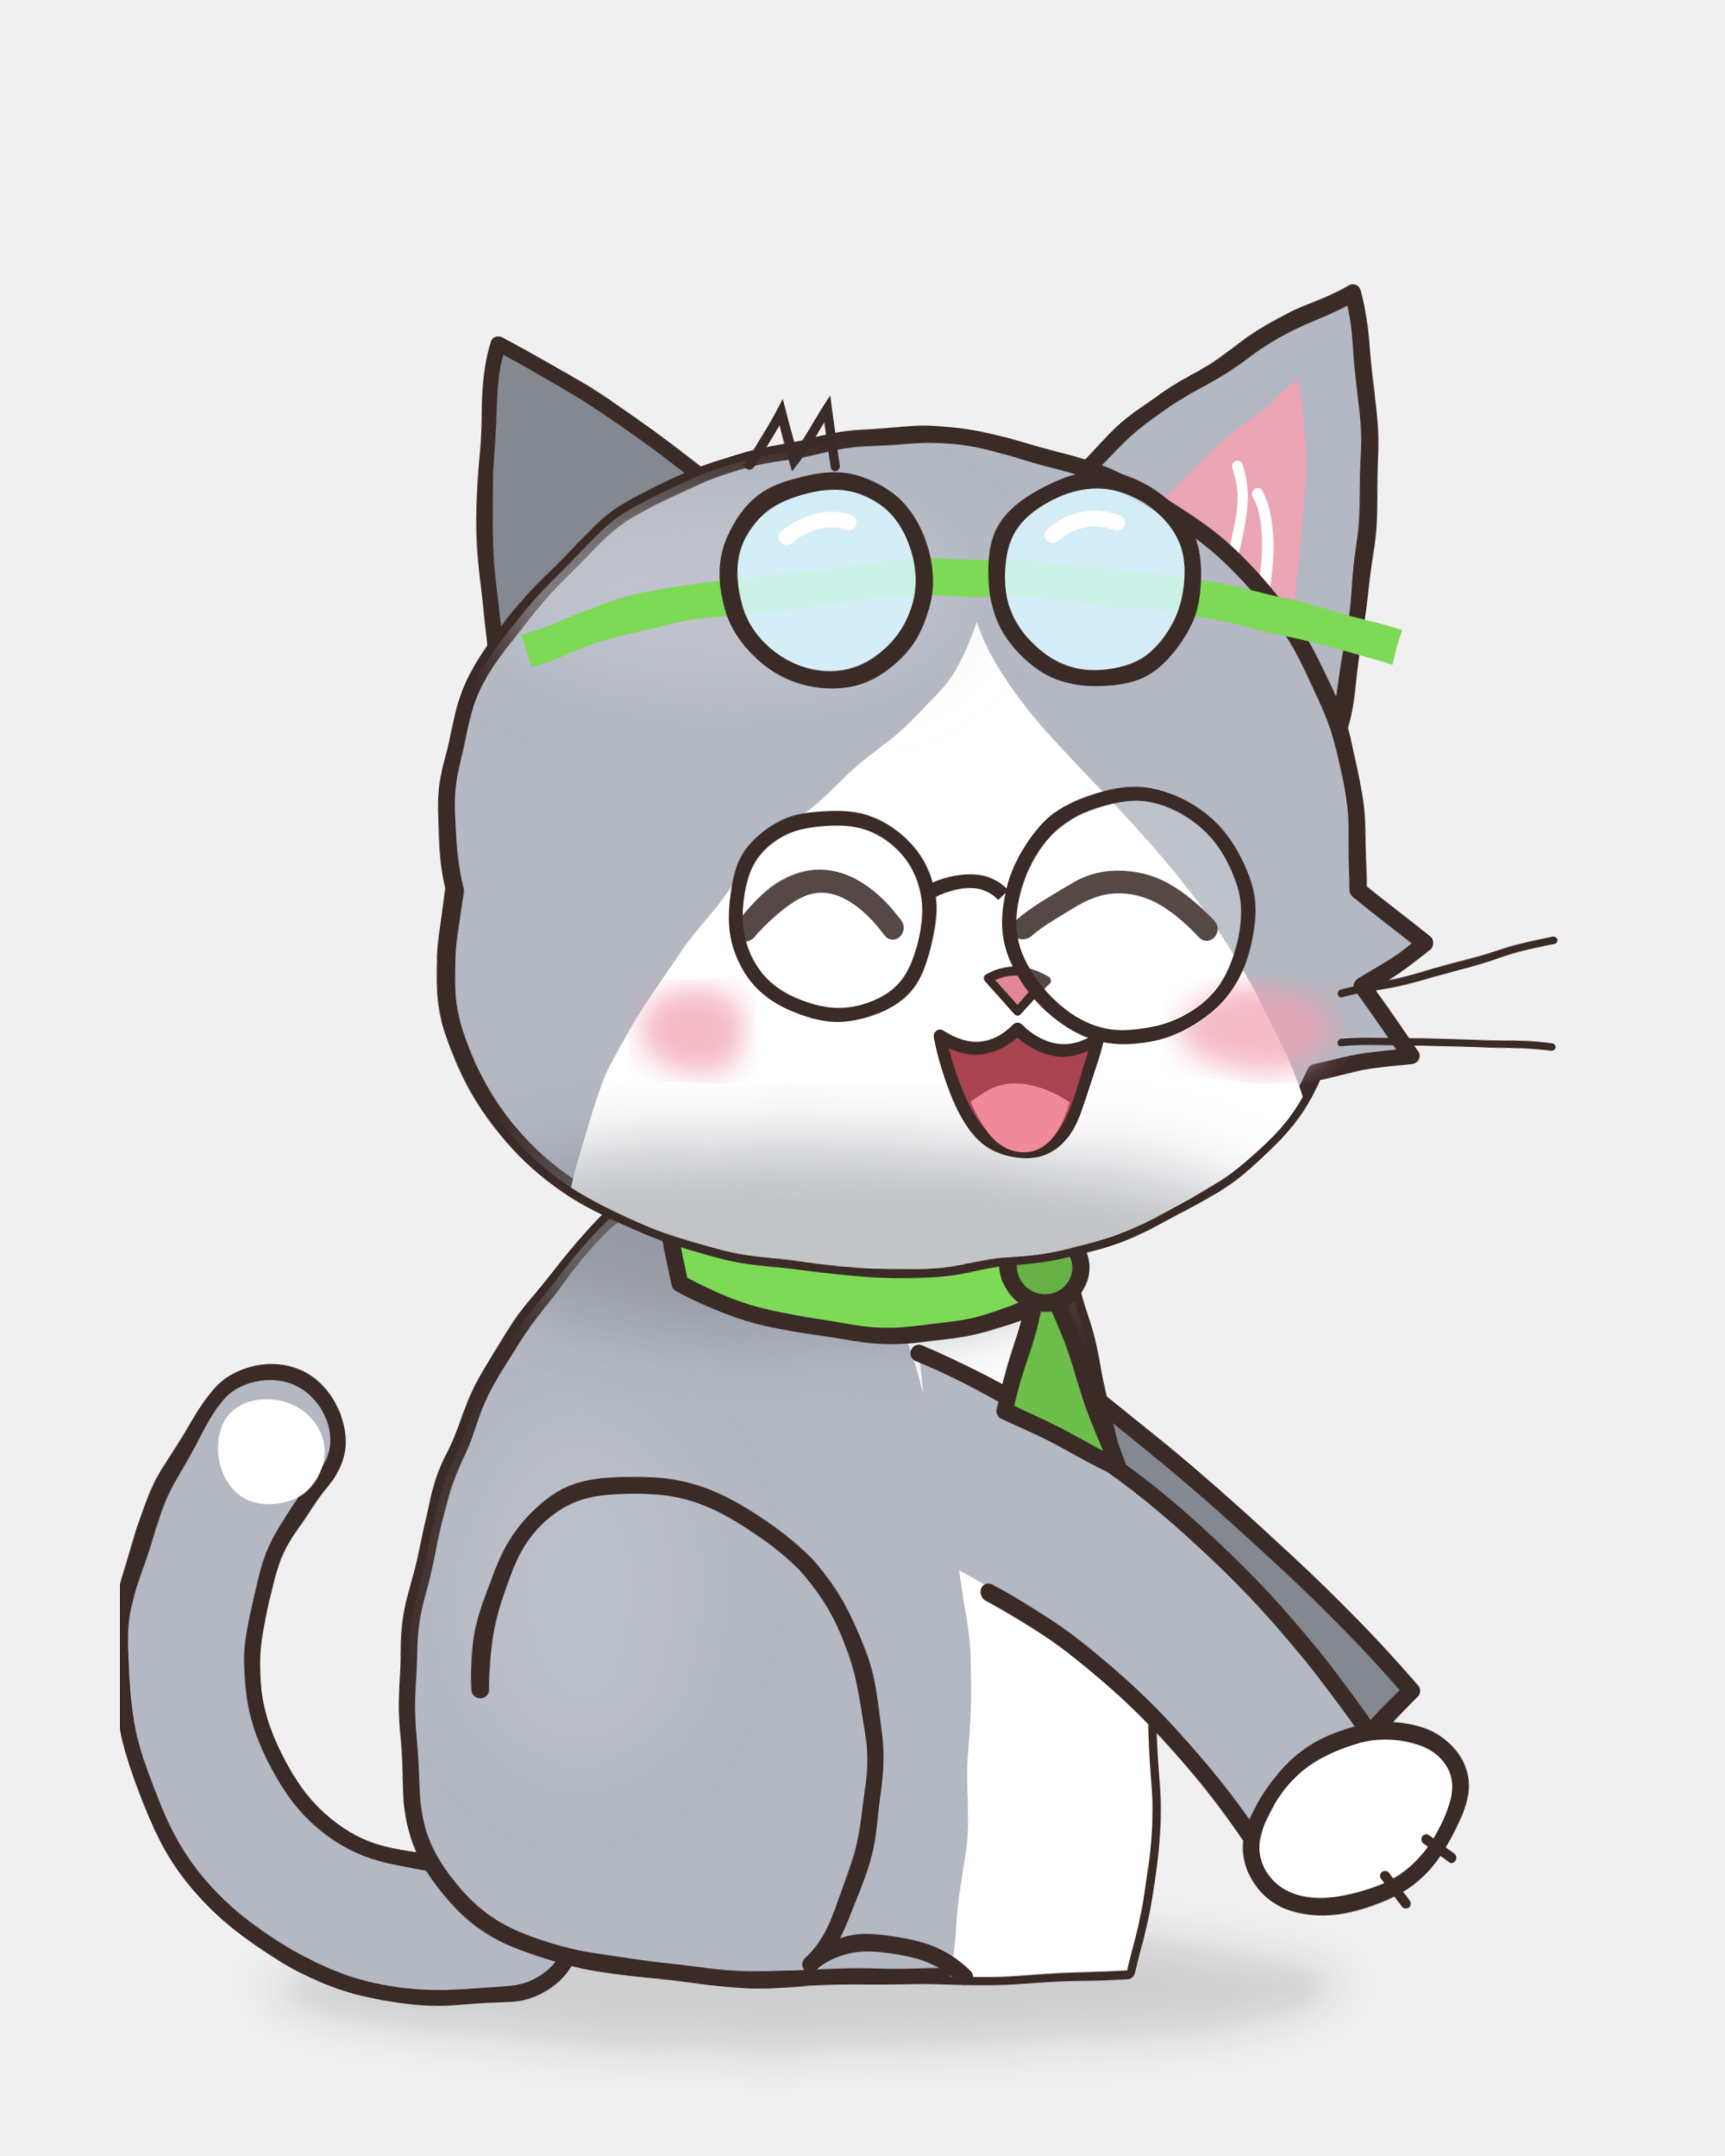
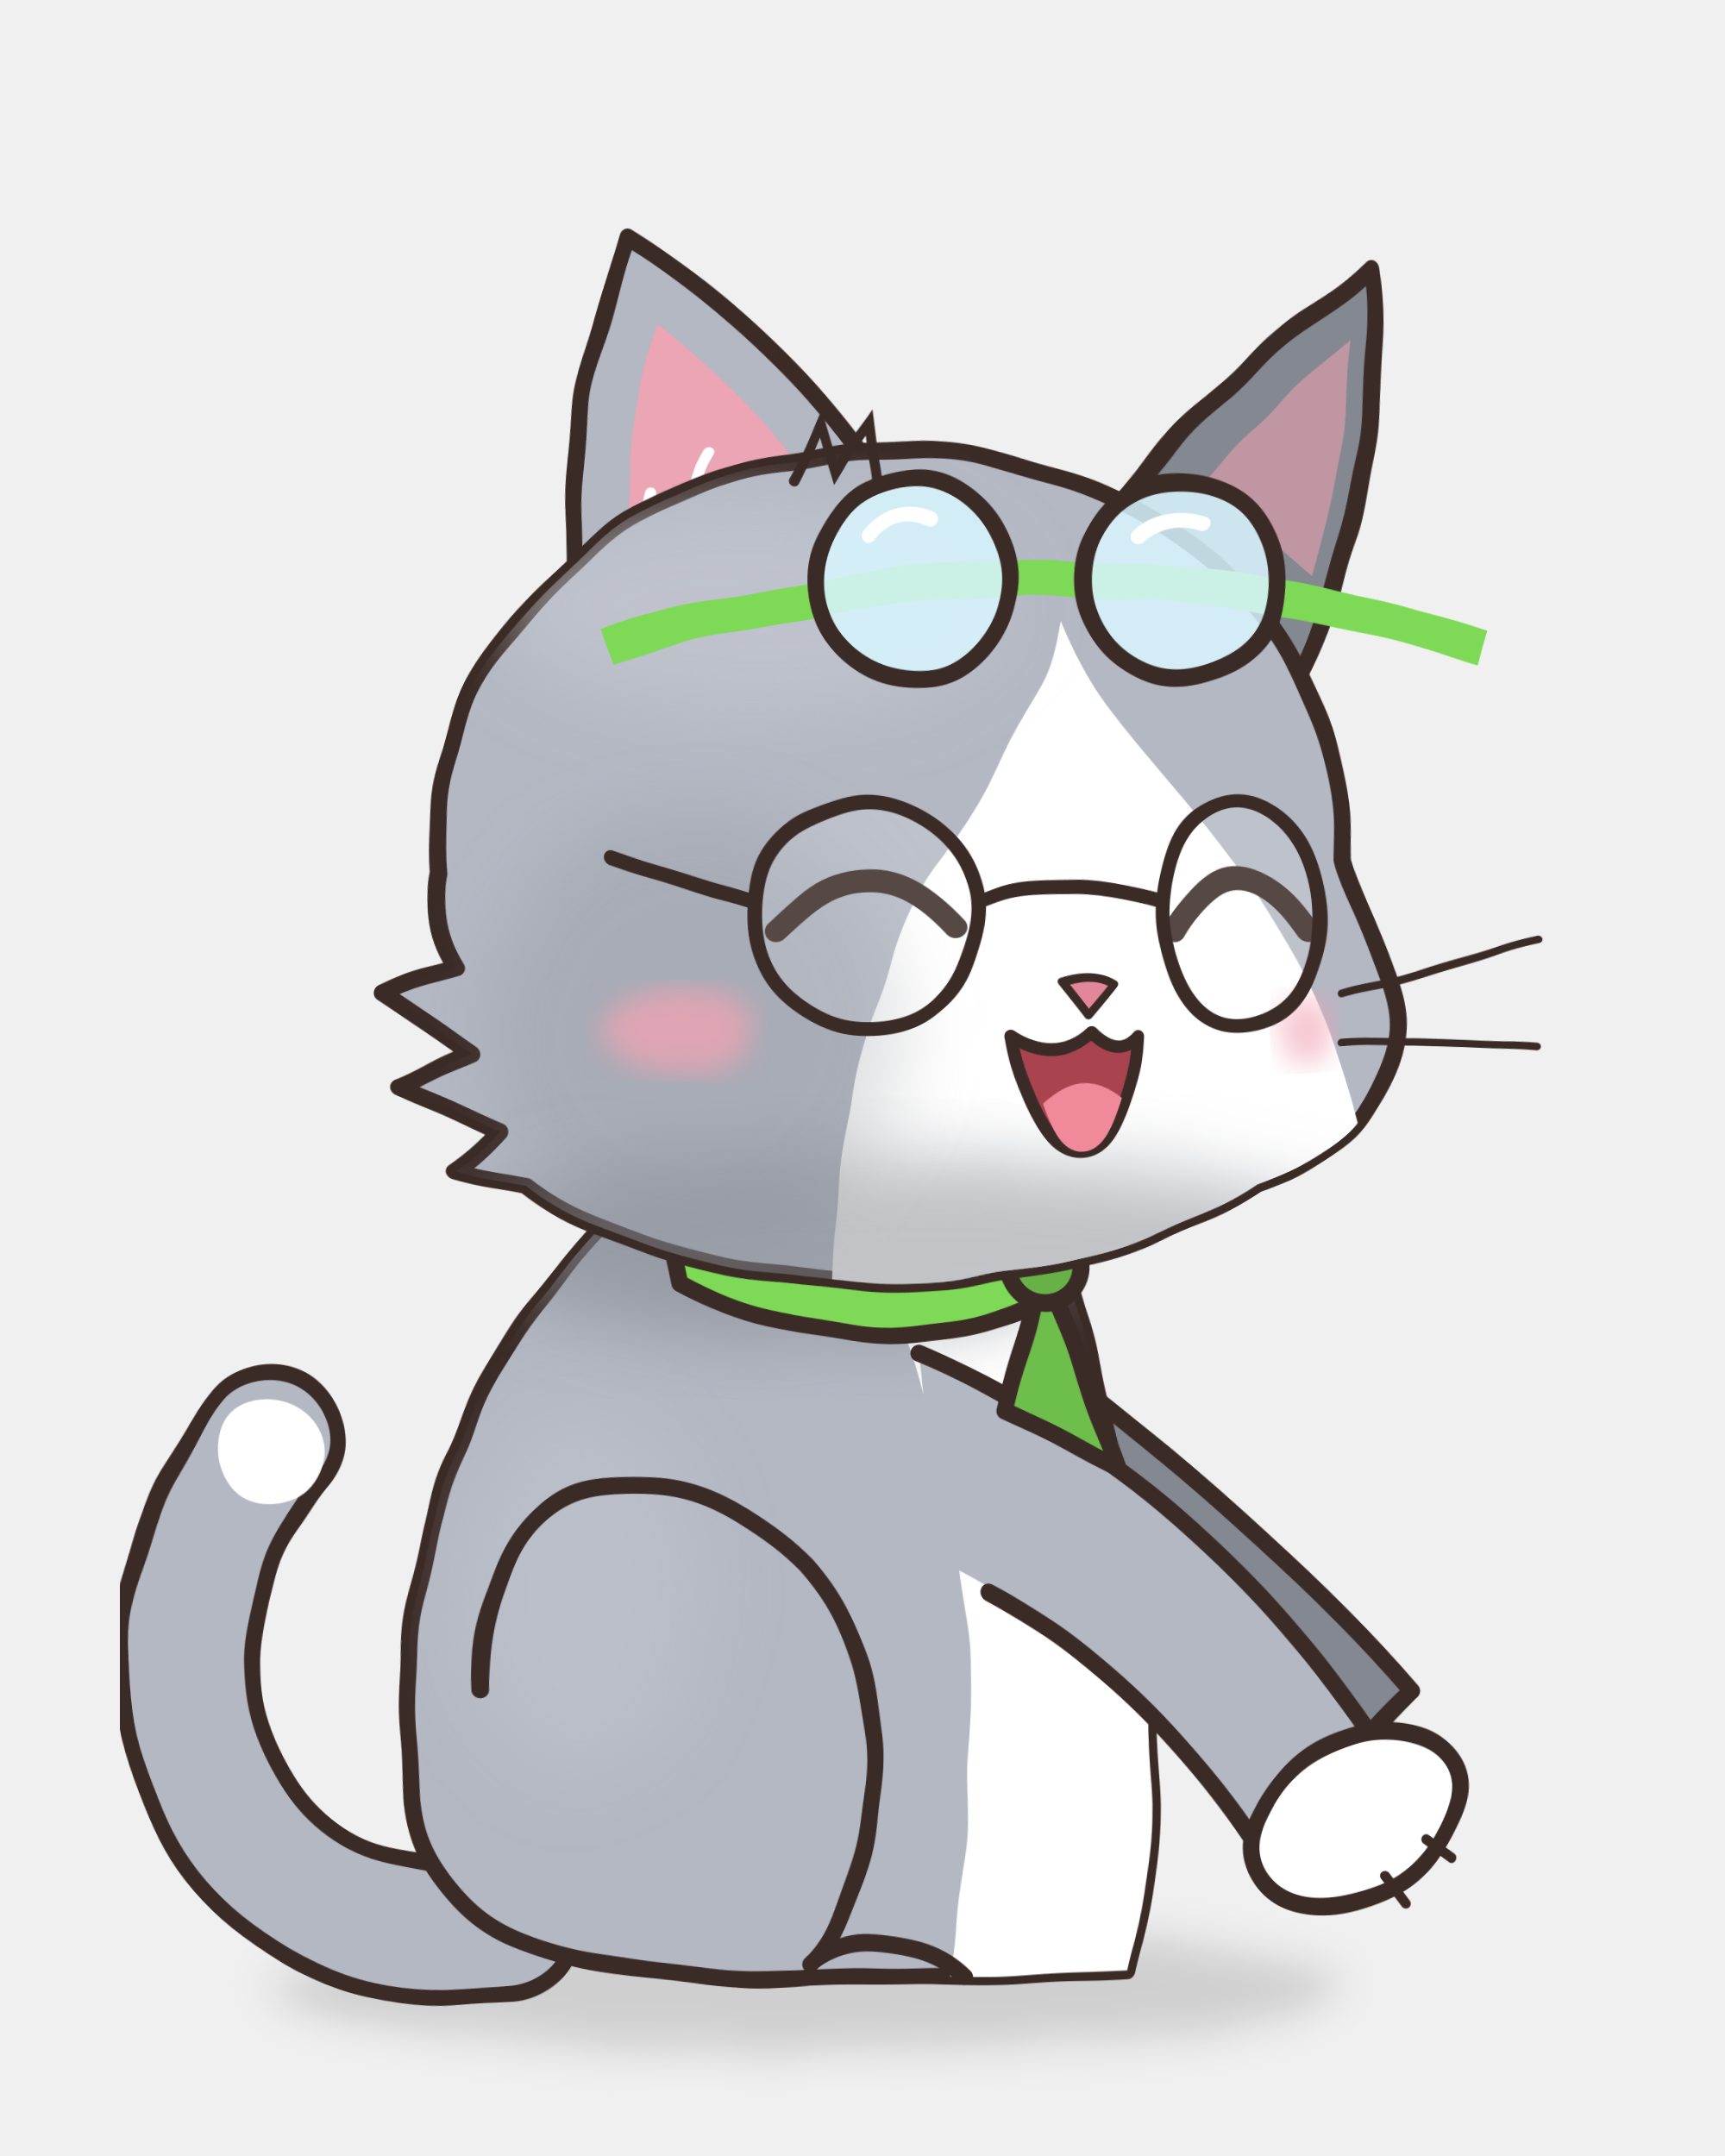
<svg xmlns="http://www.w3.org/2000/svg" viewBox="-104 -252 208 260">
  <defs>
    <filter id="ink" x="-5%" y="-5%" width="110%" height="110%">
      <feTurbulence type="fractalNoise" baseFrequency=".05" numOctaves="2" seed="3" result="n" />
      <feDisplacementMap in="SourceGraphic" in2="n" scale="2.2" />
    </filter>
    <filter id="pencil">
      <feTurbulence type="fractalNoise" baseFrequency="1.1 .35" numOctaves="2" seed="5" />
      <feColorMatrix values="0 0 0 0 .25  0 0 0 0 .2  0 0 0 0 .18  0 0 0 .22 -.02" />
      <feComposite in2="SourceGraphic" operator="in" />
    </filter>
    <filter id="blur1">
      <feGaussianBlur stdDeviation="1" />
    </filter>
    <filter id="blur2">
      <feGaussianBlur stdDeviation="2" />
    </filter>
    <filter id="blur3" x="-30%" y="-30%" width="160%" height="160%">
      <feGaussianBlur stdDeviation="3" />
    </filter>
    <filter id="blur4" x="-30%" y="-30%" width="160%" height="160%">
      <feGaussianBlur stdDeviation="5" />
    </filter>
  </defs>
  <g transform="translate(0 -150) scale(.85) translate(-120 -94)">
    <defs>
      <clipPath id="hsfrutigergreyhappy">
-         <path d="M62 100 C56 62 88 36 126 36 C164 36 192 62 190 100 L200 108 L191 114 L198 124 L184 126 C174 146 150 154 124 154 C98 154 74 146 64 126 C60 118 60 108 62 100 Z" />
+         <path d="M60 98 C58 60 90 38 124 38 C160 38 188 60 188 96 C190 104 196 112 196 120 C196 130 188 138 176 142 C164 150 144 156 124 156 C102 156 82 150 72 142 L62 140 L68 134 L54 128 L64 123 L52 115 L62 111 C59 106 59 102 60 98 Z" />
      </clipPath>
      <clipPath id="bsfrutigergreyhappy">
        <path d="M100 138 C68 150 52 194 56 228 C58 250 80 256 112 254 L158 254 C164 232 160 196 150 158 Z" />
      </clipPath>
    </defs>
    <g filter="url(#ink)">
      <ellipse cx="112" cy="256" rx="76" ry="9" fill="#000" opacity=".14" filter="url(#blur3)" />
      <path d="M70 248 C22 252 14 204 36 178" stroke="#3b2b27" stroke-width="21" fill="none" stroke-linecap="round" />
      <path d="M70 248 C22 252 14 204 36 178" stroke="#b3b8c3" stroke-width="16.5" fill="none" stroke-linecap="round" />
      <circle cx="36" cy="180" r="7.5" fill="#ffffff" />
      <path d="M150 170 C168 184 186 200 198 214 L186 226 C174 214 158 200 146 192 Z" stroke="#3b2b27" stroke-width="2.4" stroke-linejoin="round" stroke-linecap="round" fill="#848890" />
      <path d="M100 138 C68 150 52 194 56 228 C58 250 80 256 112 254 L158 254 C164 232 160 196 150 158 Z" stroke="#3b2b27" stroke-width="2.4" stroke-linejoin="round" stroke-linecap="round" fill="#b3b8c3" />
      <g clip-path="url(#bsfrutigergreyhappy)">
        <path d="M126 140 C150 150 166 200 160 254 L132 254 C140 210 132 170 118 146Z" fill="#ffffff" />
        <ellipse cx="110" cy="150" rx="44" ry="14" fill="#848890" opacity=".6" filter="url(#blur4)" />
        <ellipse cx="80" cy="200" rx="18" ry="26" fill="#c8cbd3" opacity=".35" filter="url(#blur4)" />
      </g>
      <path d="M66 214 C64 182 92 176 112 196 C126 212 124 240 112 252" fill="none" stroke="#3b2b27" stroke-width="2.4" stroke-linejoin="round" stroke-linecap="round" />
      <path d="M112 252 C116 248 128 248 134 254" fill="none" stroke="#3b2b27" stroke-width="2.4" stroke-linejoin="round" stroke-linecap="round" />
      <path d="M128 166 C152 176 176 196 192 220 L176 236 C164 218 148 204 132 196 Z" fill="#b3b8c3" />
      <path d="M128 166 C152 176 176 196 192 220" fill="none" stroke="#3b2b27" stroke-width="2.4" stroke-linejoin="round" stroke-linecap="round" />
      <path d="M176 236 C164 218 150 206 138 200" fill="none" stroke="#3b2b27" stroke-width="2.4" stroke-linejoin="round" stroke-linecap="round" />
      <ellipse cx="190" cy="232" rx="16" ry="11" stroke="#3b2b27" stroke-width="2.4" stroke-linejoin="round" stroke-linecap="round" fill="#ffffff" transform="rotate(-30 190 232)" />
      <path d="M194 240 l3 4 M200 235 l4 3" stroke="#3b2b27" stroke-width="1.4" fill="none" stroke-linecap="round" />
      <path d="M92 144 Q122 160 150 148 L148 158 Q120 170 94 156 Z" stroke="#3b2b27" stroke-width="2.4" stroke-linejoin="round" stroke-linecap="round" fill="#7ed957" />
      <path d="M146 154 L156 182 L140 174 Z" stroke="#3b2b27" stroke-width="2.4" stroke-linejoin="round" stroke-linecap="round" fill="#6ebe4c" />
      <circle cx="146" cy="154" r="5" stroke="#3b2b27" stroke-width="2.4" stroke-linejoin="round" stroke-linecap="round" fill="#67b147" />
-       <g transform="translate(12 6) scale(.9) translate(6 4)">
-         <path d="M60 82 C54 58 52 34 57 15 C76 25 92 37 103 49 Z" stroke="#3b2b27" stroke-width="2.4" stroke-linejoin="round" stroke-linecap="round" fill="#848890" />
+       <path d="M154 48 C166 34 180 20 192 12 C194 32 190 52 182 70 Z" stroke="#3b2b27" stroke-width="2.4" stroke-linejoin="round" stroke-linecap="round" fill="#848890" />
+       <path d="M168 42 C176 34 184 27 189 22 C189 34 187 46 184 56 Z" fill="#f2a3b3" opacity=".55" />
+       <path d="M80 72 C77 50 79 28 87 8 C103 18 117 32 126 48 Z" stroke="#3b2b27" stroke-width="2.4" stroke-linejoin="round" stroke-linecap="round" fill="#b3b8c3" />
+       <path d="M88 62 C86 46 87 32 91 20 C101 28 109 36 116 48 Z" fill="#f2a3b3" opacity=".9" />
+       <path d="M96 54 q-1 -10 2 -16 M102 56 q0 -9 4 -13 M91 56 q-2 -8 -1 -12" stroke="#fff" stroke-width="1.6" fill="none" stroke-linecap="round" />
+       <path d="M60 98 C58 60 90 38 124 38 C160 38 188 60 188 96 C190 104 196 112 196 120 C196 130 188 138 176 142 C164 150 144 156 124 156 C102 156 82 150 72 142 L62 140 L68 134 L54 128 L64 123 L52 115 L62 111 C59 106 59 102 60 98 Z" stroke="#3b2b27" stroke-width="2.4" stroke-linejoin="round" stroke-linecap="round" fill="#b3b8c3" />
+       <g clip-path="url(#hsfrutigergreyhappy)">
+         <path d="M148.031 62 C156.031 86 192.031 98 194.031 162 L116.031 162 C114.031 104 142.031 88 148.031 62 Z" fill="#ffffff" />
+         <ellipse cx="104" cy="60" rx="36" ry="15" fill="#c8cbd3" opacity=".55" filter="url(#blur4)" />
+         <ellipse cx="96" cy="120" rx="30" ry="30" fill="#848890" opacity=".25" filter="url(#blur4)" />
+         <ellipse cx="124" cy="152" rx="70" ry="14" fill="#848890" opacity=".5" filter="url(#blur4)" />
      </g>
-       <g transform="translate(6 0)">
-         <path d="M 180 82 C 186 58 188 34 183 15 C 164 25 148 37 137 49 Z" stroke="#3b2b27" stroke-width="2.4" stroke-linejoin="round" stroke-linecap="round" fill="#b3b8c3" />
-         <path d="M 173 72 C 177 54 178 40 176 28 C 165 36 156 44 148 52 Z" fill="#f2a3b3" opacity=".9" />
-         <path d="M166 56 q3 -10 1 -16 M171 58 q2 -9 -1 -14" stroke="#fff" stroke-width="1.6" fill="none" stroke-linecap="round" />
-       </g>
-       <path d="M62 100 C56 62 88 36 126 36 C164 36 192 62 190 100 L200 108 L191 114 L198 124 L184 126 C174 146 150 154 124 154 C98 154 74 146 64 126 C60 118 60 108 62 100 Z" stroke="#3b2b27" stroke-width="2.4" stroke-linejoin="round" stroke-linecap="round" fill="#b3b8c3" />
-       <g clip-path="url(#hsfrutigergreyhappy)">
-         <path d="M136 62 C144 86 184 98 188 160 L76 160 C80 98 128 86 136 62 Z" fill="#ffffff" />
-         <ellipse cx="100" cy="58" rx="34" ry="14" fill="#c8cbd3" opacity=".55" filter="url(#blur4)" />
-         <ellipse cx="110" cy="150" rx="70" ry="14" fill="#848890" opacity=".5" filter="url(#blur4)" />
-       </g>
-       <path d="M104 40 l4 -8 l2 7 l5 -7 l1 8" stroke="#3b2b27" stroke-width="1.4" fill="none" stroke-linecap="round" />
-       <path d="M103.34 106 Q114 92 124.66 106" stroke="#3b2b27" fill="none" stroke-linecap="round" stroke-linejoin="round" stroke-width="3.2" />
-       <path d="M143.0 106 Q156 92 169.0 106" stroke="#3b2b27" fill="none" stroke-linecap="round" stroke-linejoin="round" stroke-width="3.2" />
-       <ellipse cx="96" cy="120" rx="7.7" ry="6" fill="#f2a3b3" opacity=".75" filter="url(#blur2)" />
-       <ellipse cx="176" cy="120" rx="11" ry="6" fill="#f2a3b3" opacity=".75" filter="url(#blur2)" />
-       <path d="M138 113 Q142 111 146 113 L142 117.5 Z" fill="#e2879a" stroke="#3b2b27" stroke-width="1.2" stroke-linejoin="round" />
-       <path d="M131 121 Q137 125 142 120 Q147 125 153 121 Q150 137 142 137 Q134 137 131 121 Z" fill="#a8434f" stroke="#3b2b27" stroke-width="1.8" stroke-linejoin="round" />
-       <path d="M135 130 Q142 125 149 130 Q146 137 142 137 Q138 137 135 130 Z" fill="#f08a9a" />
-       <path d="M188 115 q16 -3.2 30 -7.6" stroke="#3b2b27" stroke-width="1.1" fill="none" stroke-linecap="round" />
-       <path d="M188 122 q16 -0.4 30 0.8" stroke="#3b2b27" stroke-width="1.1" fill="none" stroke-linecap="round" />
-       <g transform="translate(14 0)">
+       <path d="M110 42 l4 -8 l2 7 l5 -7 l1 8" stroke="#3b2b27" stroke-width="1.4" fill="none" stroke-linecap="round" />
+       <path d="M107.65 106 Q120.65 92 133.65 106" stroke="#3b2b27" fill="none" stroke-linecap="round" stroke-linejoin="round" stroke-width="3.2" />
+       <path d="M164.329 106 Q173.737 92 183.146 106" stroke="#3b2b27" fill="none" stroke-linecap="round" stroke-linejoin="round" stroke-width="3.2" />
+       <ellipse cx="93.954" cy="120" rx="11" ry="6" fill="#f2a3b3" opacity=".75" filter="url(#blur2)" />
+       <ellipse cx="182.868" cy="120" rx="4" ry="5" fill="#f2a3b3" opacity=".6" filter="url(#blur2)" />
+       <ellipse cx="144.031" cy="124" rx="9" ry="6.5" fill="#ffffff" opacity=".9" />
+       <ellipse cx="158.031" cy="124" rx="6" ry="6" fill="#ffffff" opacity=".9" />
+       <path d="M148.031 113 Q152.031 111 155.031 113 L151.531 117.5 Z" fill="#e2879a" stroke="#3b2b27" stroke-width="1.2" stroke-linejoin="round" />
+       <path d="M141.031 121 Q147.031 125 152.031 120 Q156.031 124 159.031 121 Q158.031 137 151.031 137 Q144.031 137 141.031 121 Z" fill="#a8434f" stroke="#3b2b27" stroke-width="1.8" stroke-linejoin="round" />
+       <path d="M145.031 130 Q151.031 125 157.031 130 Q155.031 137 151.031 137 Q147.031 137 145.031 130 Z" fill="#f08a9a" />
+       <path d="M188 115 q14 -3.2 28 -7.6" stroke="#3b2b27" stroke-width="1.1" fill="none" stroke-linecap="round" />
+       <path d="M188 122 q14 -0.4 28 0.8" stroke="#3b2b27" stroke-width="1.1" fill="none" stroke-linecap="round" />
+       <g transform="translate(26 0)">
        <path d="M58 66 Q120 46 182 66" stroke="#7ed957" stroke-width="5" fill="none" />
        <circle cx="101" cy="56" r="14" stroke="#3b2b27" stroke-width="2.4" stroke-linejoin="round" stroke-linecap="round" fill="#d8f6ff" fill-opacity=".85" />
        <circle cx="139" cy="56" r="14" stroke="#3b2b27" stroke-width="2.4" stroke-linejoin="round" stroke-linecap="round" fill="#d8f6ff" fill-opacity=".85" />
        <path d="M95 50 q4 -4 9 -2 M133 50 q4 -4 9 -2" stroke="#fff" stroke-width="2.2" fill="none" stroke-linecap="round" />
      </g>
-       <circle cx="116" cy="104" r="14" fill="#fff" fill-opacity=".14" stroke="#3b2b27" stroke-width="2" />
-       <circle cx="158" cy="104" r="17" fill="#fff" fill-opacity=".14" stroke="#3b2b27" stroke-width="2" />
-       <path d="M130 101 Q136 97 140 101" stroke="#3b2b27" stroke-width="2" fill="none" />
+       <circle cx="120.65" cy="104" r="16" fill="#fff" fill-opacity=".14" stroke="#3b2b27" stroke-width="2" />
+       <ellipse cx="173.737" cy="104" rx="11.076" ry="16" fill="#fff" fill-opacity=".14" stroke="#3b2b27" stroke-width="2" />
+       <path d="M136.65 102 Q147.194 97 162.661 102" stroke="#3b2b27" stroke-width="2" fill="none" />
+       <path d="M104.65 102 L84.65 96" stroke="#3b2b27" stroke-width="2" fill="none" stroke-linecap="round" />
    </g>
  </g>
</svg>
